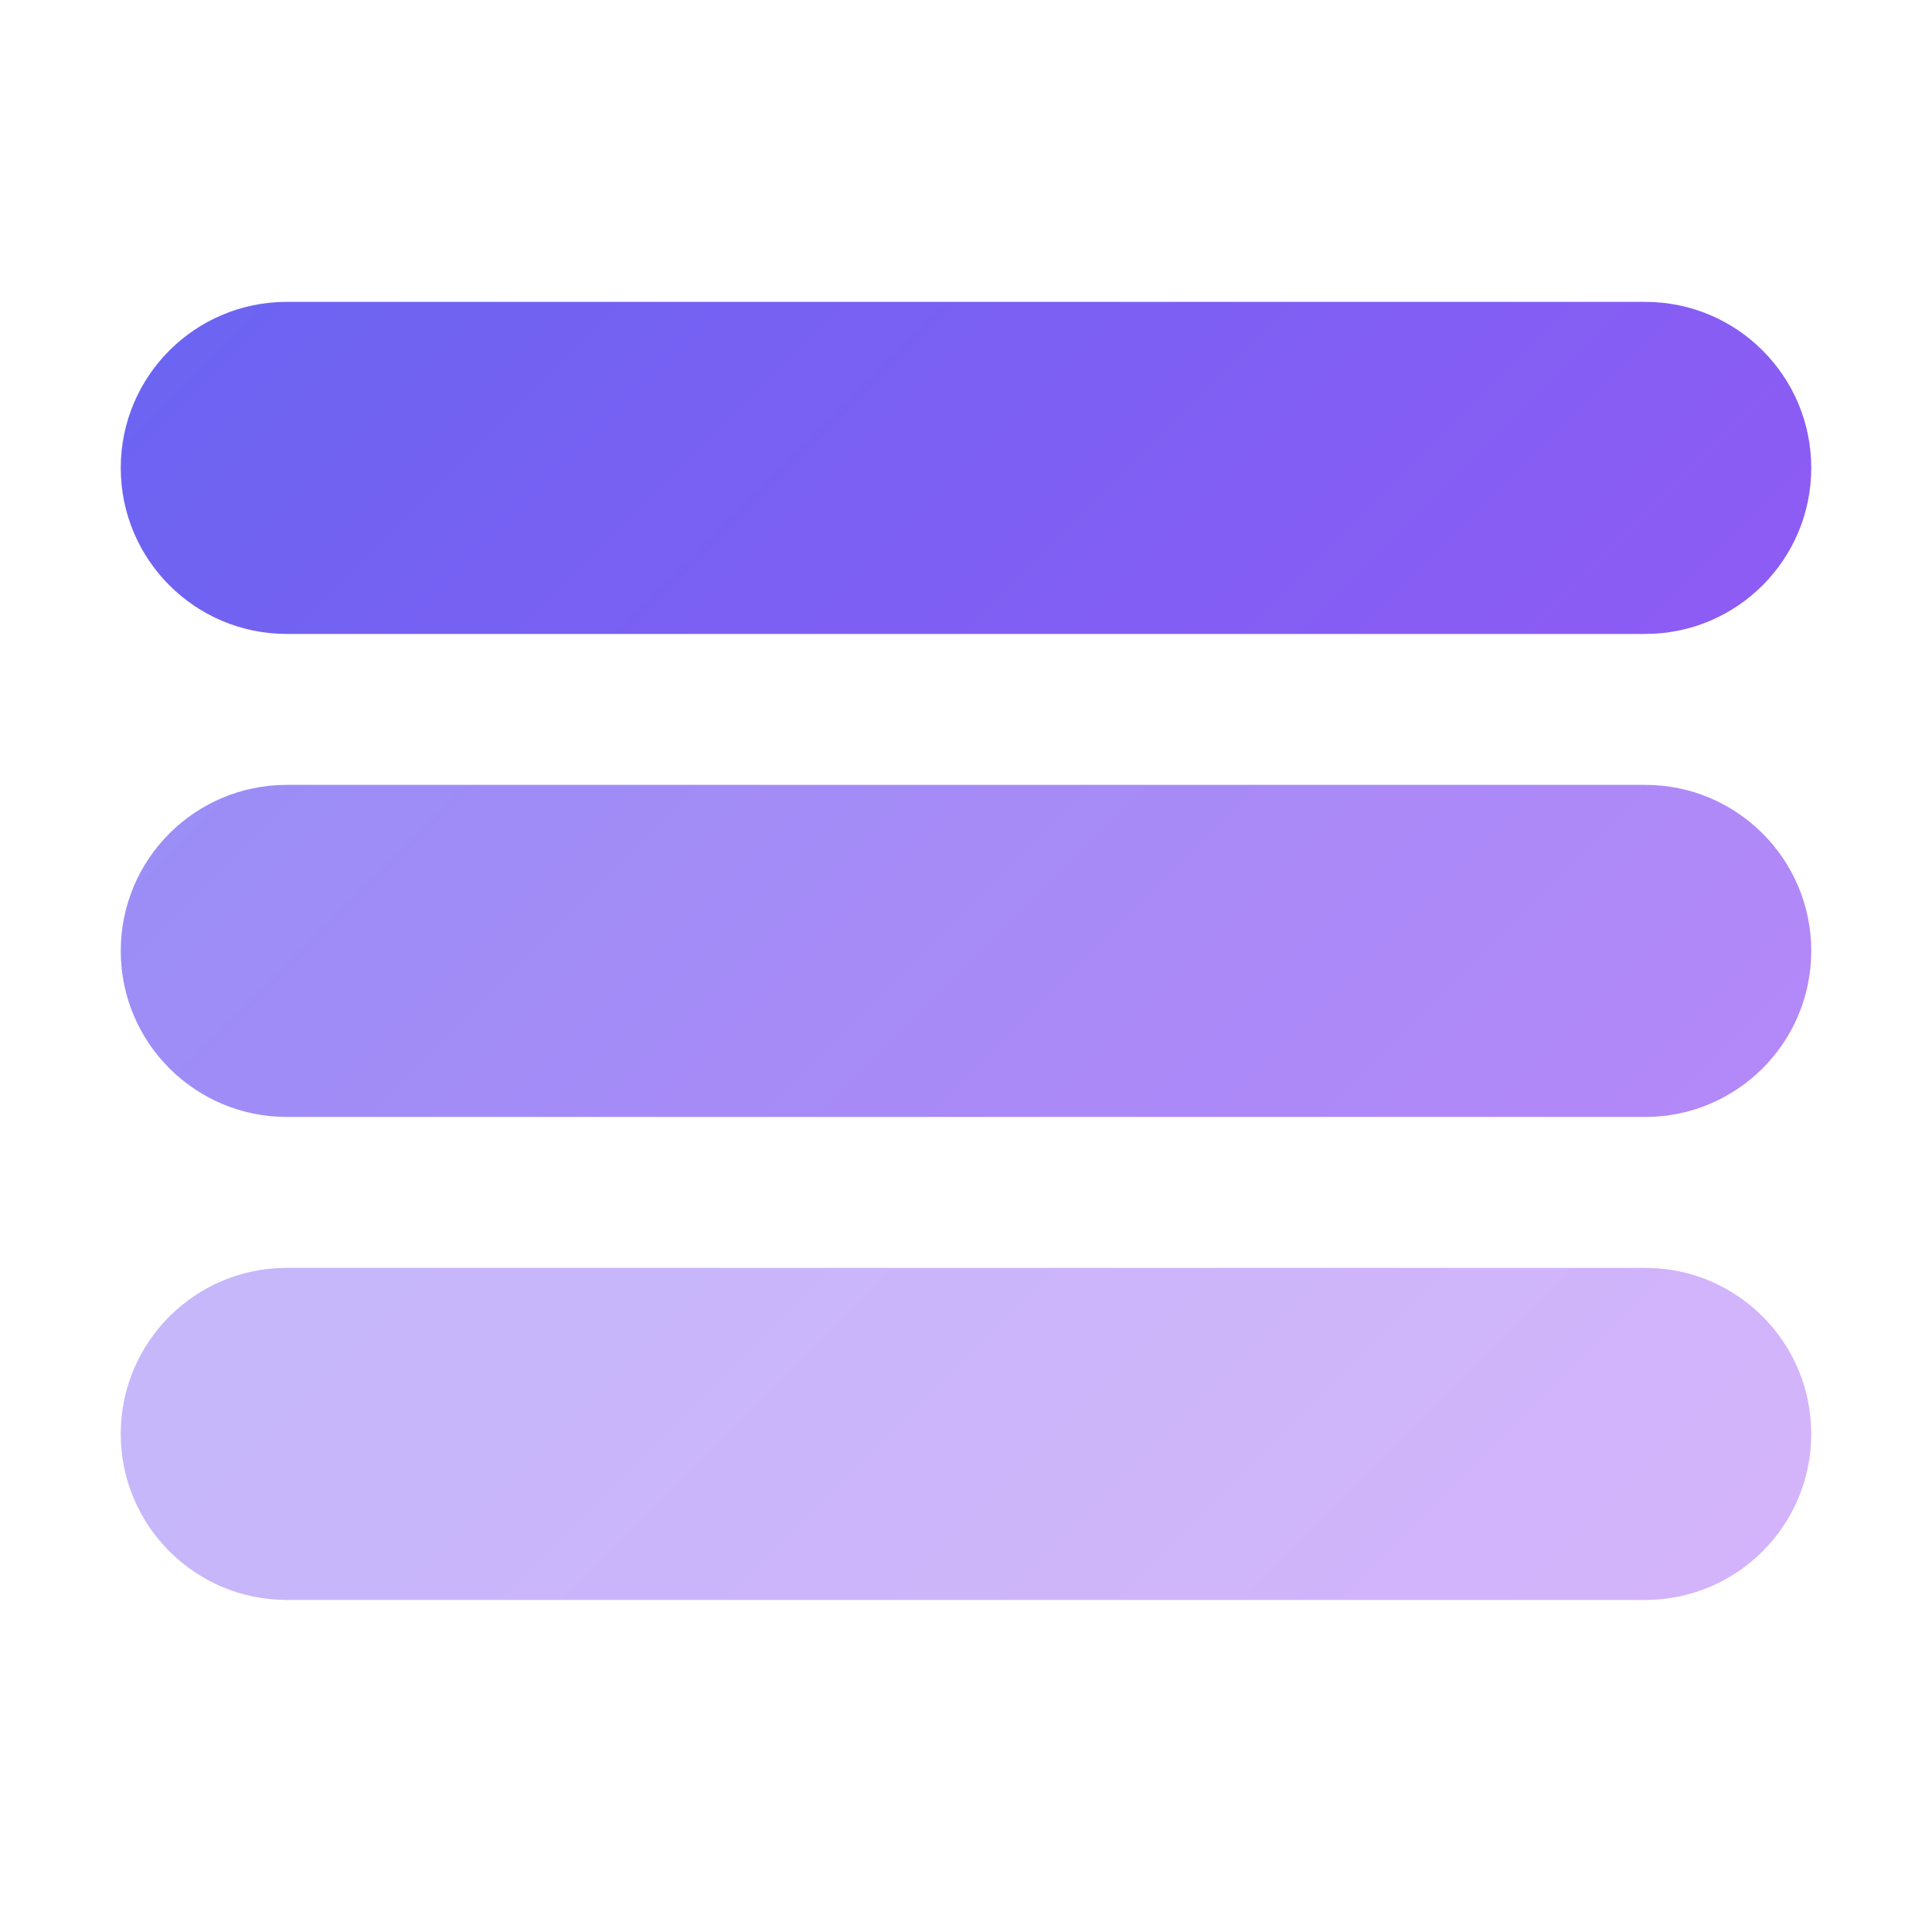
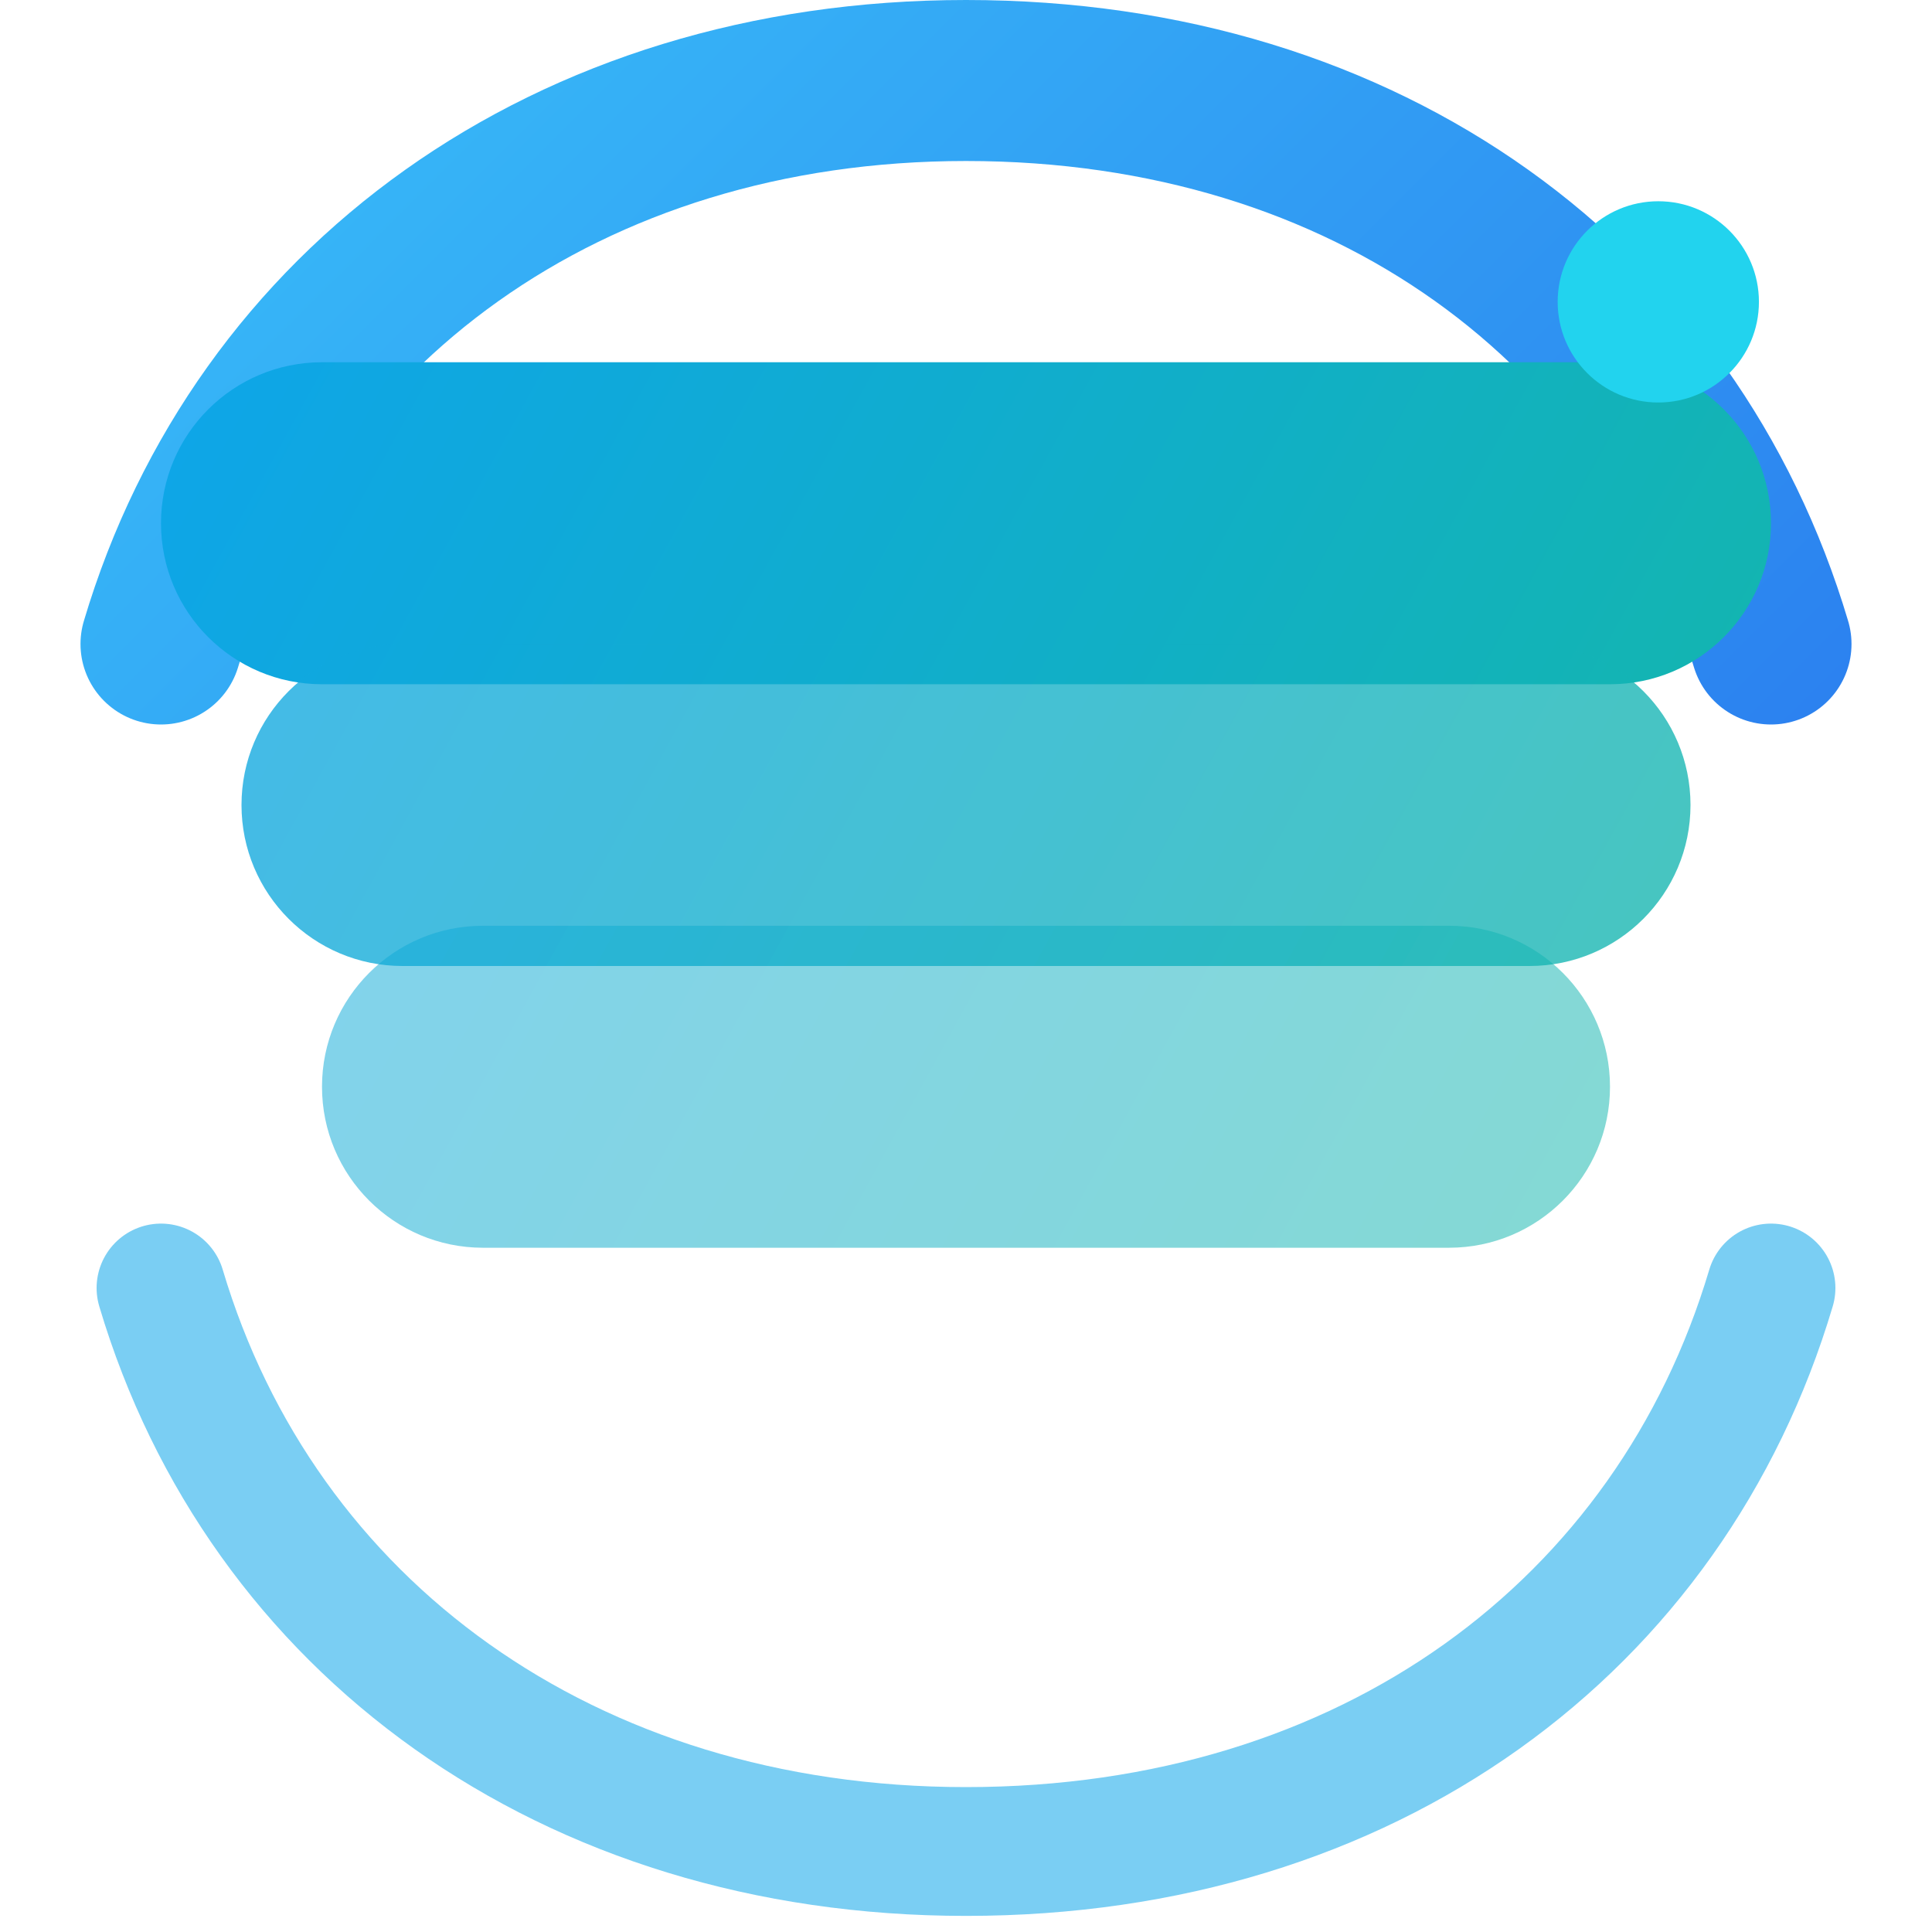
- <svg xmlns="http://www.w3.org/2000/svg" viewBox="0 0 32 32" fill="none">
+ <svg xmlns="http://www.w3.org/2000/svg" viewBox="8 8 48 48" fill="none">
  <defs>
-     <linearGradient id="g" x1="0" y1="0" x2="32" y2="32" gradientUnits="userSpaceOnUse">
-       <stop offset="0%" stop-color="#6366f1" />
-       <stop offset="100%" stop-color="#a855f7" />
+     <linearGradient id="stackGradient" x1="12" y1="17" x2="52" y2="39" gradientUnits="userSpaceOnUse">
+       <stop offset="0" stop-color="#0EA5E9" />
+       <stop offset="1" stop-color="#14B8A6" />
+     </linearGradient>
+     <linearGradient id="auraGradient" x1="11" y1="10" x2="55" y2="54" gradientUnits="userSpaceOnUse">
+       <stop offset="0" stop-color="#38BDF8" />
+       <stop offset="1" stop-color="#2563EB" />
    </linearGradient>
  </defs>
-   <rect x="2" y="21" width="28" height="5.5" rx="2.75" fill="url(#g)" opacity="0.45" />
-   <rect x="2" y="13" width="28" height="5.5" rx="2.75" fill="url(#g)" opacity="0.72" />
-   <rect x="2" y="5" width="28" height="5.5" rx="2.75" fill="url(#g)" />
+   <path d="M12 24C14.5 15.6 22.1 10 32 10C42 10 49.5 15.6 52 24" stroke="url(#auraGradient)" stroke-width="4" stroke-linecap="round" />
+   <path d="M52 40C49.5 48.4 42 54 32 54C22.1 54 14.5 48.4 12 40" stroke="#0EA5E9" stroke-opacity="0.55" stroke-width="3.2" stroke-linecap="round" />
+   <rect x="12" y="17" width="40" height="8" rx="4" fill="url(#stackGradient)" />
+   <rect x="14" y="24" width="36" height="8" rx="4" fill="url(#stackGradient)" opacity="0.78" />
+   <rect x="16" y="31" width="32" height="8" rx="4" fill="url(#stackGradient)" opacity="0.52" />
+   <circle cx="49.2" cy="15.5" r="2.5" fill="#22D3EE" />
</svg>
